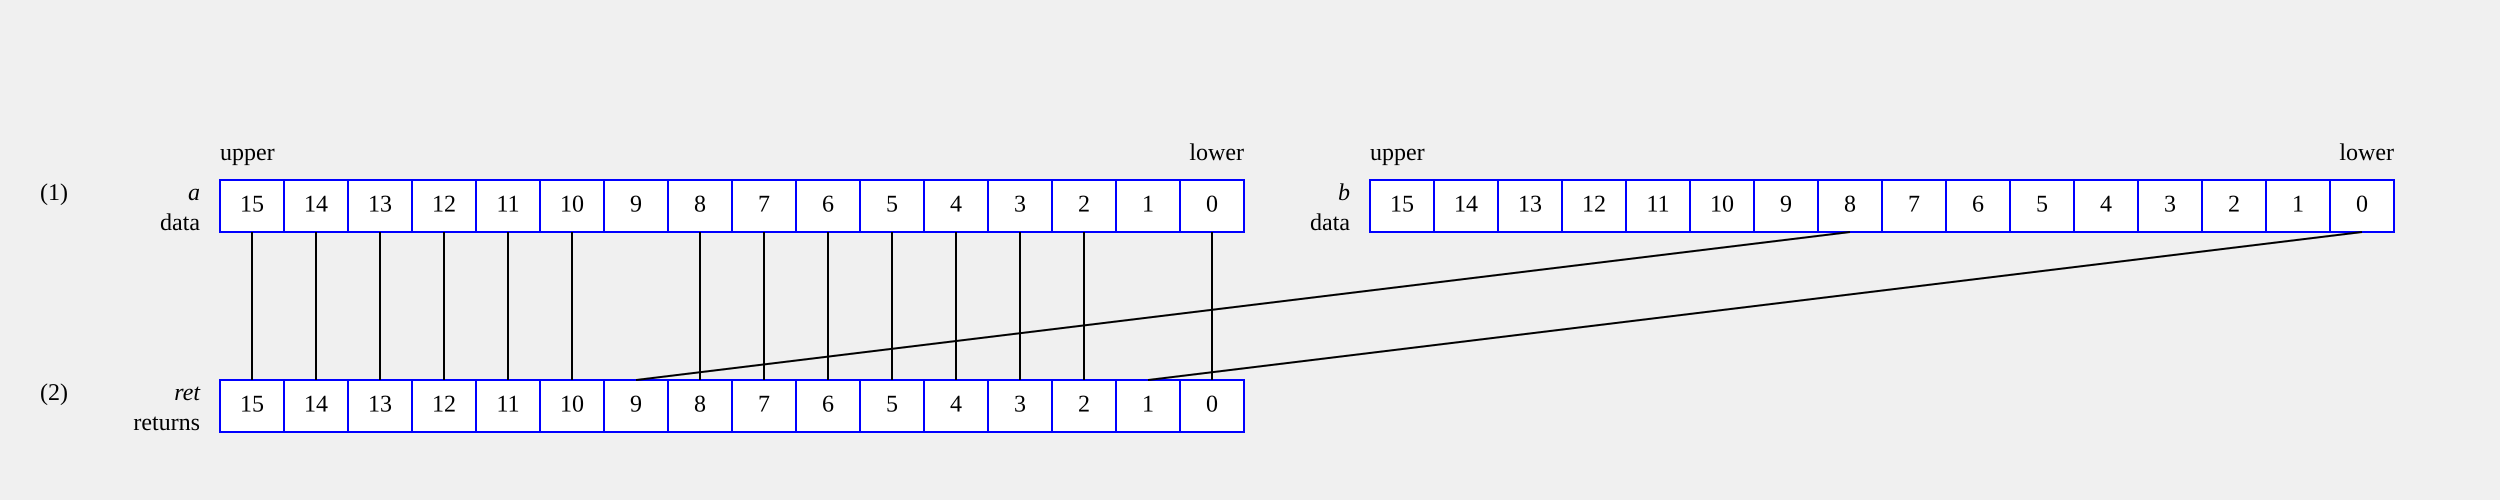
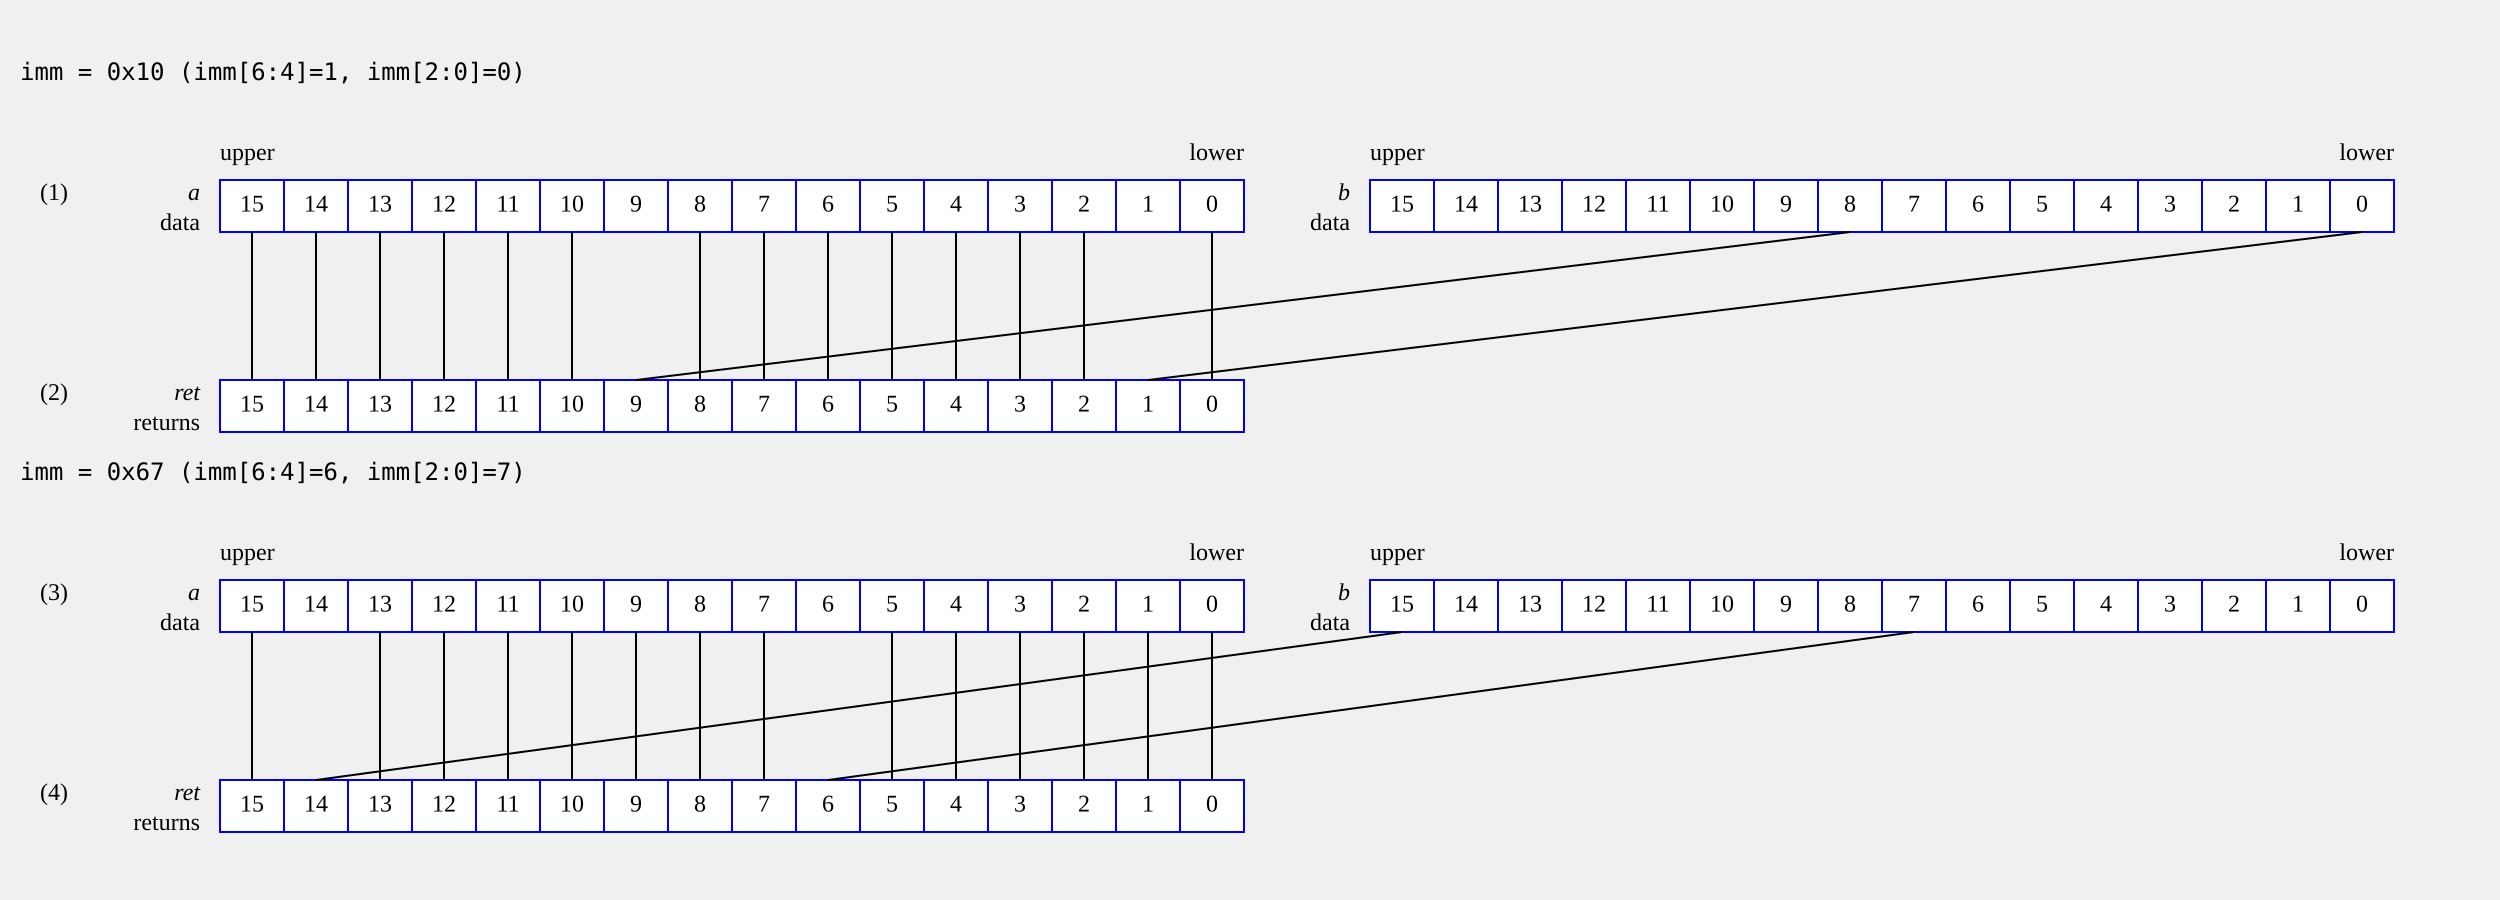
- <svg xmlns="http://www.w3.org/2000/svg" version="1.1" width="1250" height="250">
+ <svg xmlns="http://www.w3.org/2000/svg" version="1.1" width="1250" height="450">
+   <text x="10" y="40" font-family="monospace">imm = 0x10 (imm[6:4]=1, imm[2:0]=0)</text>
  <text x="20" y="100">(1)</text>
  <text x="100" y="100" text-anchor="end" font-style="italic">a</text>
  <text x="100" y="115" text-anchor="end">data</text>
  <rect x="110" y="90" width="32" height="26" fill="white" stroke="blue" />
  <text x="126" y="103" text-anchor="middle" dominant-baseline="middle">15</text>
  <rect x="142" y="90" width="32" height="26" fill="white" stroke="blue" />
  <text x="158" y="103" text-anchor="middle" dominant-baseline="middle">14</text>
  <rect x="174" y="90" width="32" height="26" fill="white" stroke="blue" />
  <text x="190" y="103" text-anchor="middle" dominant-baseline="middle">13</text>
  <rect x="206" y="90" width="32" height="26" fill="white" stroke="blue" />
  <text x="222" y="103" text-anchor="middle" dominant-baseline="middle">12</text>
  <rect x="238" y="90" width="32" height="26" fill="white" stroke="blue" />
  <text x="254" y="103" text-anchor="middle" dominant-baseline="middle">11</text>
  <rect x="270" y="90" width="32" height="26" fill="white" stroke="blue" />
  <text x="286" y="103" text-anchor="middle" dominant-baseline="middle">10</text>
  <rect x="302" y="90" width="32" height="26" fill="white" stroke="blue" />
  <text x="318" y="103" text-anchor="middle" dominant-baseline="middle">9</text>
  <rect x="334" y="90" width="32" height="26" fill="white" stroke="blue" />
  <text x="350" y="103" text-anchor="middle" dominant-baseline="middle">8</text>
  <rect x="366" y="90" width="32" height="26" fill="white" stroke="blue" />
  <text x="382" y="103" text-anchor="middle" dominant-baseline="middle">7</text>
  <rect x="398" y="90" width="32" height="26" fill="white" stroke="blue" />
  <text x="414" y="103" text-anchor="middle" dominant-baseline="middle">6</text>
  <rect x="430" y="90" width="32" height="26" fill="white" stroke="blue" />
  <text x="446" y="103" text-anchor="middle" dominant-baseline="middle">5</text>
  <rect x="462" y="90" width="32" height="26" fill="white" stroke="blue" />
  <text x="478" y="103" text-anchor="middle" dominant-baseline="middle">4</text>
  <rect x="494" y="90" width="32" height="26" fill="white" stroke="blue" />
  <text x="510" y="103" text-anchor="middle" dominant-baseline="middle">3</text>
  <rect x="526" y="90" width="32" height="26" fill="white" stroke="blue" />
  <text x="542" y="103" text-anchor="middle" dominant-baseline="middle">2</text>
  <rect x="558" y="90" width="32" height="26" fill="white" stroke="blue" />
  <text x="574" y="103" text-anchor="middle" dominant-baseline="middle">1</text>
  <rect x="590" y="90" width="32" height="26" fill="white" stroke="blue" />
  <text x="606" y="103" text-anchor="middle" dominant-baseline="middle">0</text>
  <text x="110" y="80" text-anchor="begin">upper</text>
  <text x="622" y="80" text-anchor="end">lower</text>
  <text x="675" y="100" text-anchor="end" font-style="italic">b</text>
  <text x="675" y="115" text-anchor="end">data</text>
  <rect x="685" y="90" width="32" height="26" fill="white" stroke="blue" />
  <text x="701" y="103" text-anchor="middle" dominant-baseline="middle">15</text>
  <rect x="717" y="90" width="32" height="26" fill="white" stroke="blue" />
  <text x="733" y="103" text-anchor="middle" dominant-baseline="middle">14</text>
  <rect x="749" y="90" width="32" height="26" fill="white" stroke="blue" />
  <text x="765" y="103" text-anchor="middle" dominant-baseline="middle">13</text>
  <rect x="781" y="90" width="32" height="26" fill="white" stroke="blue" />
  <text x="797" y="103" text-anchor="middle" dominant-baseline="middle">12</text>
  <rect x="813" y="90" width="32" height="26" fill="white" stroke="blue" />
  <text x="829" y="103" text-anchor="middle" dominant-baseline="middle">11</text>
  <rect x="845" y="90" width="32" height="26" fill="white" stroke="blue" />
  <text x="861" y="103" text-anchor="middle" dominant-baseline="middle">10</text>
  <rect x="877" y="90" width="32" height="26" fill="white" stroke="blue" />
  <text x="893" y="103" text-anchor="middle" dominant-baseline="middle">9</text>
  <rect x="909" y="90" width="32" height="26" fill="white" stroke="blue" />
  <text x="925" y="103" text-anchor="middle" dominant-baseline="middle">8</text>
  <rect x="941" y="90" width="32" height="26" fill="white" stroke="blue" />
  <text x="957" y="103" text-anchor="middle" dominant-baseline="middle">7</text>
  <rect x="973" y="90" width="32" height="26" fill="white" stroke="blue" />
  <text x="989" y="103" text-anchor="middle" dominant-baseline="middle">6</text>
  <rect x="1005" y="90" width="32" height="26" fill="white" stroke="blue" />
  <text x="1021" y="103" text-anchor="middle" dominant-baseline="middle">5</text>
  <rect x="1037" y="90" width="32" height="26" fill="white" stroke="blue" />
  <text x="1053" y="103" text-anchor="middle" dominant-baseline="middle">4</text>
  <rect x="1069" y="90" width="32" height="26" fill="white" stroke="blue" />
  <text x="1085" y="103" text-anchor="middle" dominant-baseline="middle">3</text>
  <rect x="1101" y="90" width="32" height="26" fill="white" stroke="blue" />
  <text x="1117" y="103" text-anchor="middle" dominant-baseline="middle">2</text>
  <rect x="1133" y="90" width="32" height="26" fill="white" stroke="blue" />
  <text x="1149" y="103" text-anchor="middle" dominant-baseline="middle">1</text>
  <rect x="1165" y="90" width="32" height="26" fill="white" stroke="blue" />
  <text x="1181" y="103" text-anchor="middle" dominant-baseline="middle">0</text>
  <text x="685" y="80" text-anchor="begin">upper</text>
  <text x="1197" y="80" text-anchor="end">lower</text>
  <text x="20" y="200">(2)</text>
  <text x="100" y="200" text-anchor="end" font-style="italic">ret</text>
  <text x="100" y="215" text-anchor="end">returns</text>
  <rect x="110" y="190" width="32" height="26" fill="white" stroke="blue" />
  <text x="126" y="203" text-anchor="middle" dominant-baseline="middle">15</text>
  <rect x="142" y="190" width="32" height="26" fill="white" stroke="blue" />
  <text x="158" y="203" text-anchor="middle" dominant-baseline="middle">14</text>
  <rect x="174" y="190" width="32" height="26" fill="white" stroke="blue" />
  <text x="190" y="203" text-anchor="middle" dominant-baseline="middle">13</text>
  <rect x="206" y="190" width="32" height="26" fill="white" stroke="blue" />
  <text x="222" y="203" text-anchor="middle" dominant-baseline="middle">12</text>
  <rect x="238" y="190" width="32" height="26" fill="white" stroke="blue" />
  <text x="254" y="203" text-anchor="middle" dominant-baseline="middle">11</text>
  <rect x="270" y="190" width="32" height="26" fill="white" stroke="blue" />
  <text x="286" y="203" text-anchor="middle" dominant-baseline="middle">10</text>
  <rect x="302" y="190" width="32" height="26" fill="white" stroke="blue" />
  <text x="318" y="203" text-anchor="middle" dominant-baseline="middle">9</text>
  <rect x="334" y="190" width="32" height="26" fill="white" stroke="blue" />
  <text x="350" y="203" text-anchor="middle" dominant-baseline="middle">8</text>
  <rect x="366" y="190" width="32" height="26" fill="white" stroke="blue" />
  <text x="382" y="203" text-anchor="middle" dominant-baseline="middle">7</text>
  <rect x="398" y="190" width="32" height="26" fill="white" stroke="blue" />
  <text x="414" y="203" text-anchor="middle" dominant-baseline="middle">6</text>
  <rect x="430" y="190" width="32" height="26" fill="white" stroke="blue" />
  <text x="446" y="203" text-anchor="middle" dominant-baseline="middle">5</text>
  <rect x="462" y="190" width="32" height="26" fill="white" stroke="blue" />
  <text x="478" y="203" text-anchor="middle" dominant-baseline="middle">4</text>
  <rect x="494" y="190" width="32" height="26" fill="white" stroke="blue" />
  <text x="510" y="203" text-anchor="middle" dominant-baseline="middle">3</text>
  <rect x="526" y="190" width="32" height="26" fill="white" stroke="blue" />
  <text x="542" y="203" text-anchor="middle" dominant-baseline="middle">2</text>
  <rect x="558" y="190" width="32" height="26" fill="white" stroke="blue" />
  <text x="574" y="203" text-anchor="middle" dominant-baseline="middle">1</text>
  <rect x="590" y="190" width="32" height="26" fill="white" stroke="blue" />
  <text x="606" y="203" text-anchor="middle" dominant-baseline="middle">0</text>
  <line x1="606" y1="116" x2="606" y2="190" stroke="black" />
  <line x1="542" y1="116" x2="542" y2="190" stroke="black" />
  <line x1="510" y1="116" x2="510" y2="190" stroke="black" />
  <line x1="478" y1="116" x2="478" y2="190" stroke="black" />
  <line x1="446" y1="116" x2="446" y2="190" stroke="black" />
  <line x1="414" y1="116" x2="414" y2="190" stroke="black" />
  <line x1="382" y1="116" x2="382" y2="190" stroke="black" />
  <line x1="1181" y1="116" x2="574" y2="190" stroke="black" />
  <line x1="350" y1="116" x2="350" y2="190" stroke="black" />
  <line x1="286" y1="116" x2="286" y2="190" stroke="black" />
  <line x1="254" y1="116" x2="254" y2="190" stroke="black" />
  <line x1="222" y1="116" x2="222" y2="190" stroke="black" />
  <line x1="190" y1="116" x2="190" y2="190" stroke="black" />
  <line x1="158" y1="116" x2="158" y2="190" stroke="black" />
  <line x1="126" y1="116" x2="126" y2="190" stroke="black" />
  <line x1="925" y1="116" x2="318" y2="190" stroke="black" />
+   <text x="10" y="240" font-family="monospace">imm = 0x67 (imm[6:4]=6, imm[2:0]=7)</text>
+   <text x="20" y="300">(3)</text>
+   <text x="100" y="300" text-anchor="end" font-style="italic">a</text>
+   <text x="100" y="315" text-anchor="end">data</text>
+   <rect x="110" y="290" width="32" height="26" fill="white" stroke="blue" />
+   <text x="126" y="303" text-anchor="middle" dominant-baseline="middle">15</text>
+   <rect x="142" y="290" width="32" height="26" fill="white" stroke="blue" />
+   <text x="158" y="303" text-anchor="middle" dominant-baseline="middle">14</text>
+   <rect x="174" y="290" width="32" height="26" fill="white" stroke="blue" />
+   <text x="190" y="303" text-anchor="middle" dominant-baseline="middle">13</text>
+   <rect x="206" y="290" width="32" height="26" fill="white" stroke="blue" />
+   <text x="222" y="303" text-anchor="middle" dominant-baseline="middle">12</text>
+   <rect x="238" y="290" width="32" height="26" fill="white" stroke="blue" />
+   <text x="254" y="303" text-anchor="middle" dominant-baseline="middle">11</text>
+   <rect x="270" y="290" width="32" height="26" fill="white" stroke="blue" />
+   <text x="286" y="303" text-anchor="middle" dominant-baseline="middle">10</text>
+   <rect x="302" y="290" width="32" height="26" fill="white" stroke="blue" />
+   <text x="318" y="303" text-anchor="middle" dominant-baseline="middle">9</text>
+   <rect x="334" y="290" width="32" height="26" fill="white" stroke="blue" />
+   <text x="350" y="303" text-anchor="middle" dominant-baseline="middle">8</text>
+   <rect x="366" y="290" width="32" height="26" fill="white" stroke="blue" />
+   <text x="382" y="303" text-anchor="middle" dominant-baseline="middle">7</text>
+   <rect x="398" y="290" width="32" height="26" fill="white" stroke="blue" />
+   <text x="414" y="303" text-anchor="middle" dominant-baseline="middle">6</text>
+   <rect x="430" y="290" width="32" height="26" fill="white" stroke="blue" />
+   <text x="446" y="303" text-anchor="middle" dominant-baseline="middle">5</text>
+   <rect x="462" y="290" width="32" height="26" fill="white" stroke="blue" />
+   <text x="478" y="303" text-anchor="middle" dominant-baseline="middle">4</text>
+   <rect x="494" y="290" width="32" height="26" fill="white" stroke="blue" />
+   <text x="510" y="303" text-anchor="middle" dominant-baseline="middle">3</text>
+   <rect x="526" y="290" width="32" height="26" fill="white" stroke="blue" />
+   <text x="542" y="303" text-anchor="middle" dominant-baseline="middle">2</text>
+   <rect x="558" y="290" width="32" height="26" fill="white" stroke="blue" />
+   <text x="574" y="303" text-anchor="middle" dominant-baseline="middle">1</text>
+   <rect x="590" y="290" width="32" height="26" fill="white" stroke="blue" />
+   <text x="606" y="303" text-anchor="middle" dominant-baseline="middle">0</text>
+   <text x="110" y="280" text-anchor="begin">upper</text>
+   <text x="622" y="280" text-anchor="end">lower</text>
+   <text x="675" y="300" text-anchor="end" font-style="italic">b</text>
+   <text x="675" y="315" text-anchor="end">data</text>
+   <rect x="685" y="290" width="32" height="26" fill="white" stroke="blue" />
+   <text x="701" y="303" text-anchor="middle" dominant-baseline="middle">15</text>
+   <rect x="717" y="290" width="32" height="26" fill="white" stroke="blue" />
+   <text x="733" y="303" text-anchor="middle" dominant-baseline="middle">14</text>
+   <rect x="749" y="290" width="32" height="26" fill="white" stroke="blue" />
+   <text x="765" y="303" text-anchor="middle" dominant-baseline="middle">13</text>
+   <rect x="781" y="290" width="32" height="26" fill="white" stroke="blue" />
+   <text x="797" y="303" text-anchor="middle" dominant-baseline="middle">12</text>
+   <rect x="813" y="290" width="32" height="26" fill="white" stroke="blue" />
+   <text x="829" y="303" text-anchor="middle" dominant-baseline="middle">11</text>
+   <rect x="845" y="290" width="32" height="26" fill="white" stroke="blue" />
+   <text x="861" y="303" text-anchor="middle" dominant-baseline="middle">10</text>
+   <rect x="877" y="290" width="32" height="26" fill="white" stroke="blue" />
+   <text x="893" y="303" text-anchor="middle" dominant-baseline="middle">9</text>
+   <rect x="909" y="290" width="32" height="26" fill="white" stroke="blue" />
+   <text x="925" y="303" text-anchor="middle" dominant-baseline="middle">8</text>
+   <rect x="941" y="290" width="32" height="26" fill="white" stroke="blue" />
+   <text x="957" y="303" text-anchor="middle" dominant-baseline="middle">7</text>
+   <rect x="973" y="290" width="32" height="26" fill="white" stroke="blue" />
+   <text x="989" y="303" text-anchor="middle" dominant-baseline="middle">6</text>
+   <rect x="1005" y="290" width="32" height="26" fill="white" stroke="blue" />
+   <text x="1021" y="303" text-anchor="middle" dominant-baseline="middle">5</text>
+   <rect x="1037" y="290" width="32" height="26" fill="white" stroke="blue" />
+   <text x="1053" y="303" text-anchor="middle" dominant-baseline="middle">4</text>
+   <rect x="1069" y="290" width="32" height="26" fill="white" stroke="blue" />
+   <text x="1085" y="303" text-anchor="middle" dominant-baseline="middle">3</text>
+   <rect x="1101" y="290" width="32" height="26" fill="white" stroke="blue" />
+   <text x="1117" y="303" text-anchor="middle" dominant-baseline="middle">2</text>
+   <rect x="1133" y="290" width="32" height="26" fill="white" stroke="blue" />
+   <text x="1149" y="303" text-anchor="middle" dominant-baseline="middle">1</text>
+   <rect x="1165" y="290" width="32" height="26" fill="white" stroke="blue" />
+   <text x="1181" y="303" text-anchor="middle" dominant-baseline="middle">0</text>
+   <text x="685" y="280" text-anchor="begin">upper</text>
+   <text x="1197" y="280" text-anchor="end">lower</text>
+   <text x="20" y="400">(4)</text>
+   <text x="100" y="400" text-anchor="end" font-style="italic">ret</text>
+   <text x="100" y="415" text-anchor="end">returns</text>
+   <rect x="110" y="390" width="32" height="26" fill="white" stroke="blue" />
+   <text x="126" y="403" text-anchor="middle" dominant-baseline="middle">15</text>
+   <rect x="142" y="390" width="32" height="26" fill="white" stroke="blue" />
+   <text x="158" y="403" text-anchor="middle" dominant-baseline="middle">14</text>
+   <rect x="174" y="390" width="32" height="26" fill="white" stroke="blue" />
+   <text x="190" y="403" text-anchor="middle" dominant-baseline="middle">13</text>
+   <rect x="206" y="390" width="32" height="26" fill="white" stroke="blue" />
+   <text x="222" y="403" text-anchor="middle" dominant-baseline="middle">12</text>
+   <rect x="238" y="390" width="32" height="26" fill="white" stroke="blue" />
+   <text x="254" y="403" text-anchor="middle" dominant-baseline="middle">11</text>
+   <rect x="270" y="390" width="32" height="26" fill="white" stroke="blue" />
+   <text x="286" y="403" text-anchor="middle" dominant-baseline="middle">10</text>
+   <rect x="302" y="390" width="32" height="26" fill="white" stroke="blue" />
+   <text x="318" y="403" text-anchor="middle" dominant-baseline="middle">9</text>
+   <rect x="334" y="390" width="32" height="26" fill="white" stroke="blue" />
+   <text x="350" y="403" text-anchor="middle" dominant-baseline="middle">8</text>
+   <rect x="366" y="390" width="32" height="26" fill="white" stroke="blue" />
+   <text x="382" y="403" text-anchor="middle" dominant-baseline="middle">7</text>
+   <rect x="398" y="390" width="32" height="26" fill="white" stroke="blue" />
+   <text x="414" y="403" text-anchor="middle" dominant-baseline="middle">6</text>
+   <rect x="430" y="390" width="32" height="26" fill="white" stroke="blue" />
+   <text x="446" y="403" text-anchor="middle" dominant-baseline="middle">5</text>
+   <rect x="462" y="390" width="32" height="26" fill="white" stroke="blue" />
+   <text x="478" y="403" text-anchor="middle" dominant-baseline="middle">4</text>
+   <rect x="494" y="390" width="32" height="26" fill="white" stroke="blue" />
+   <text x="510" y="403" text-anchor="middle" dominant-baseline="middle">3</text>
+   <rect x="526" y="390" width="32" height="26" fill="white" stroke="blue" />
+   <text x="542" y="403" text-anchor="middle" dominant-baseline="middle">2</text>
+   <rect x="558" y="390" width="32" height="26" fill="white" stroke="blue" />
+   <text x="574" y="403" text-anchor="middle" dominant-baseline="middle">1</text>
+   <rect x="590" y="390" width="32" height="26" fill="white" stroke="blue" />
+   <text x="606" y="403" text-anchor="middle" dominant-baseline="middle">0</text>
+   <line x1="606" y1="316" x2="606" y2="390" stroke="black" />
+   <line x1="574" y1="316" x2="574" y2="390" stroke="black" />
+   <line x1="542" y1="316" x2="542" y2="390" stroke="black" />
+   <line x1="510" y1="316" x2="510" y2="390" stroke="black" />
+   <line x1="478" y1="316" x2="478" y2="390" stroke="black" />
+   <line x1="446" y1="316" x2="446" y2="390" stroke="black" />
+   <line x1="382" y1="316" x2="382" y2="390" stroke="black" />
+   <line x1="957" y1="316" x2="414" y2="390" stroke="black" />
+   <line x1="350" y1="316" x2="350" y2="390" stroke="black" />
+   <line x1="318" y1="316" x2="318" y2="390" stroke="black" />
+   <line x1="286" y1="316" x2="286" y2="390" stroke="black" />
+   <line x1="254" y1="316" x2="254" y2="390" stroke="black" />
+   <line x1="222" y1="316" x2="222" y2="390" stroke="black" />
+   <line x1="190" y1="316" x2="190" y2="390" stroke="black" />
+   <line x1="126" y1="316" x2="126" y2="390" stroke="black" />
+   <line x1="701" y1="316" x2="158" y2="390" stroke="black" />
</svg>
